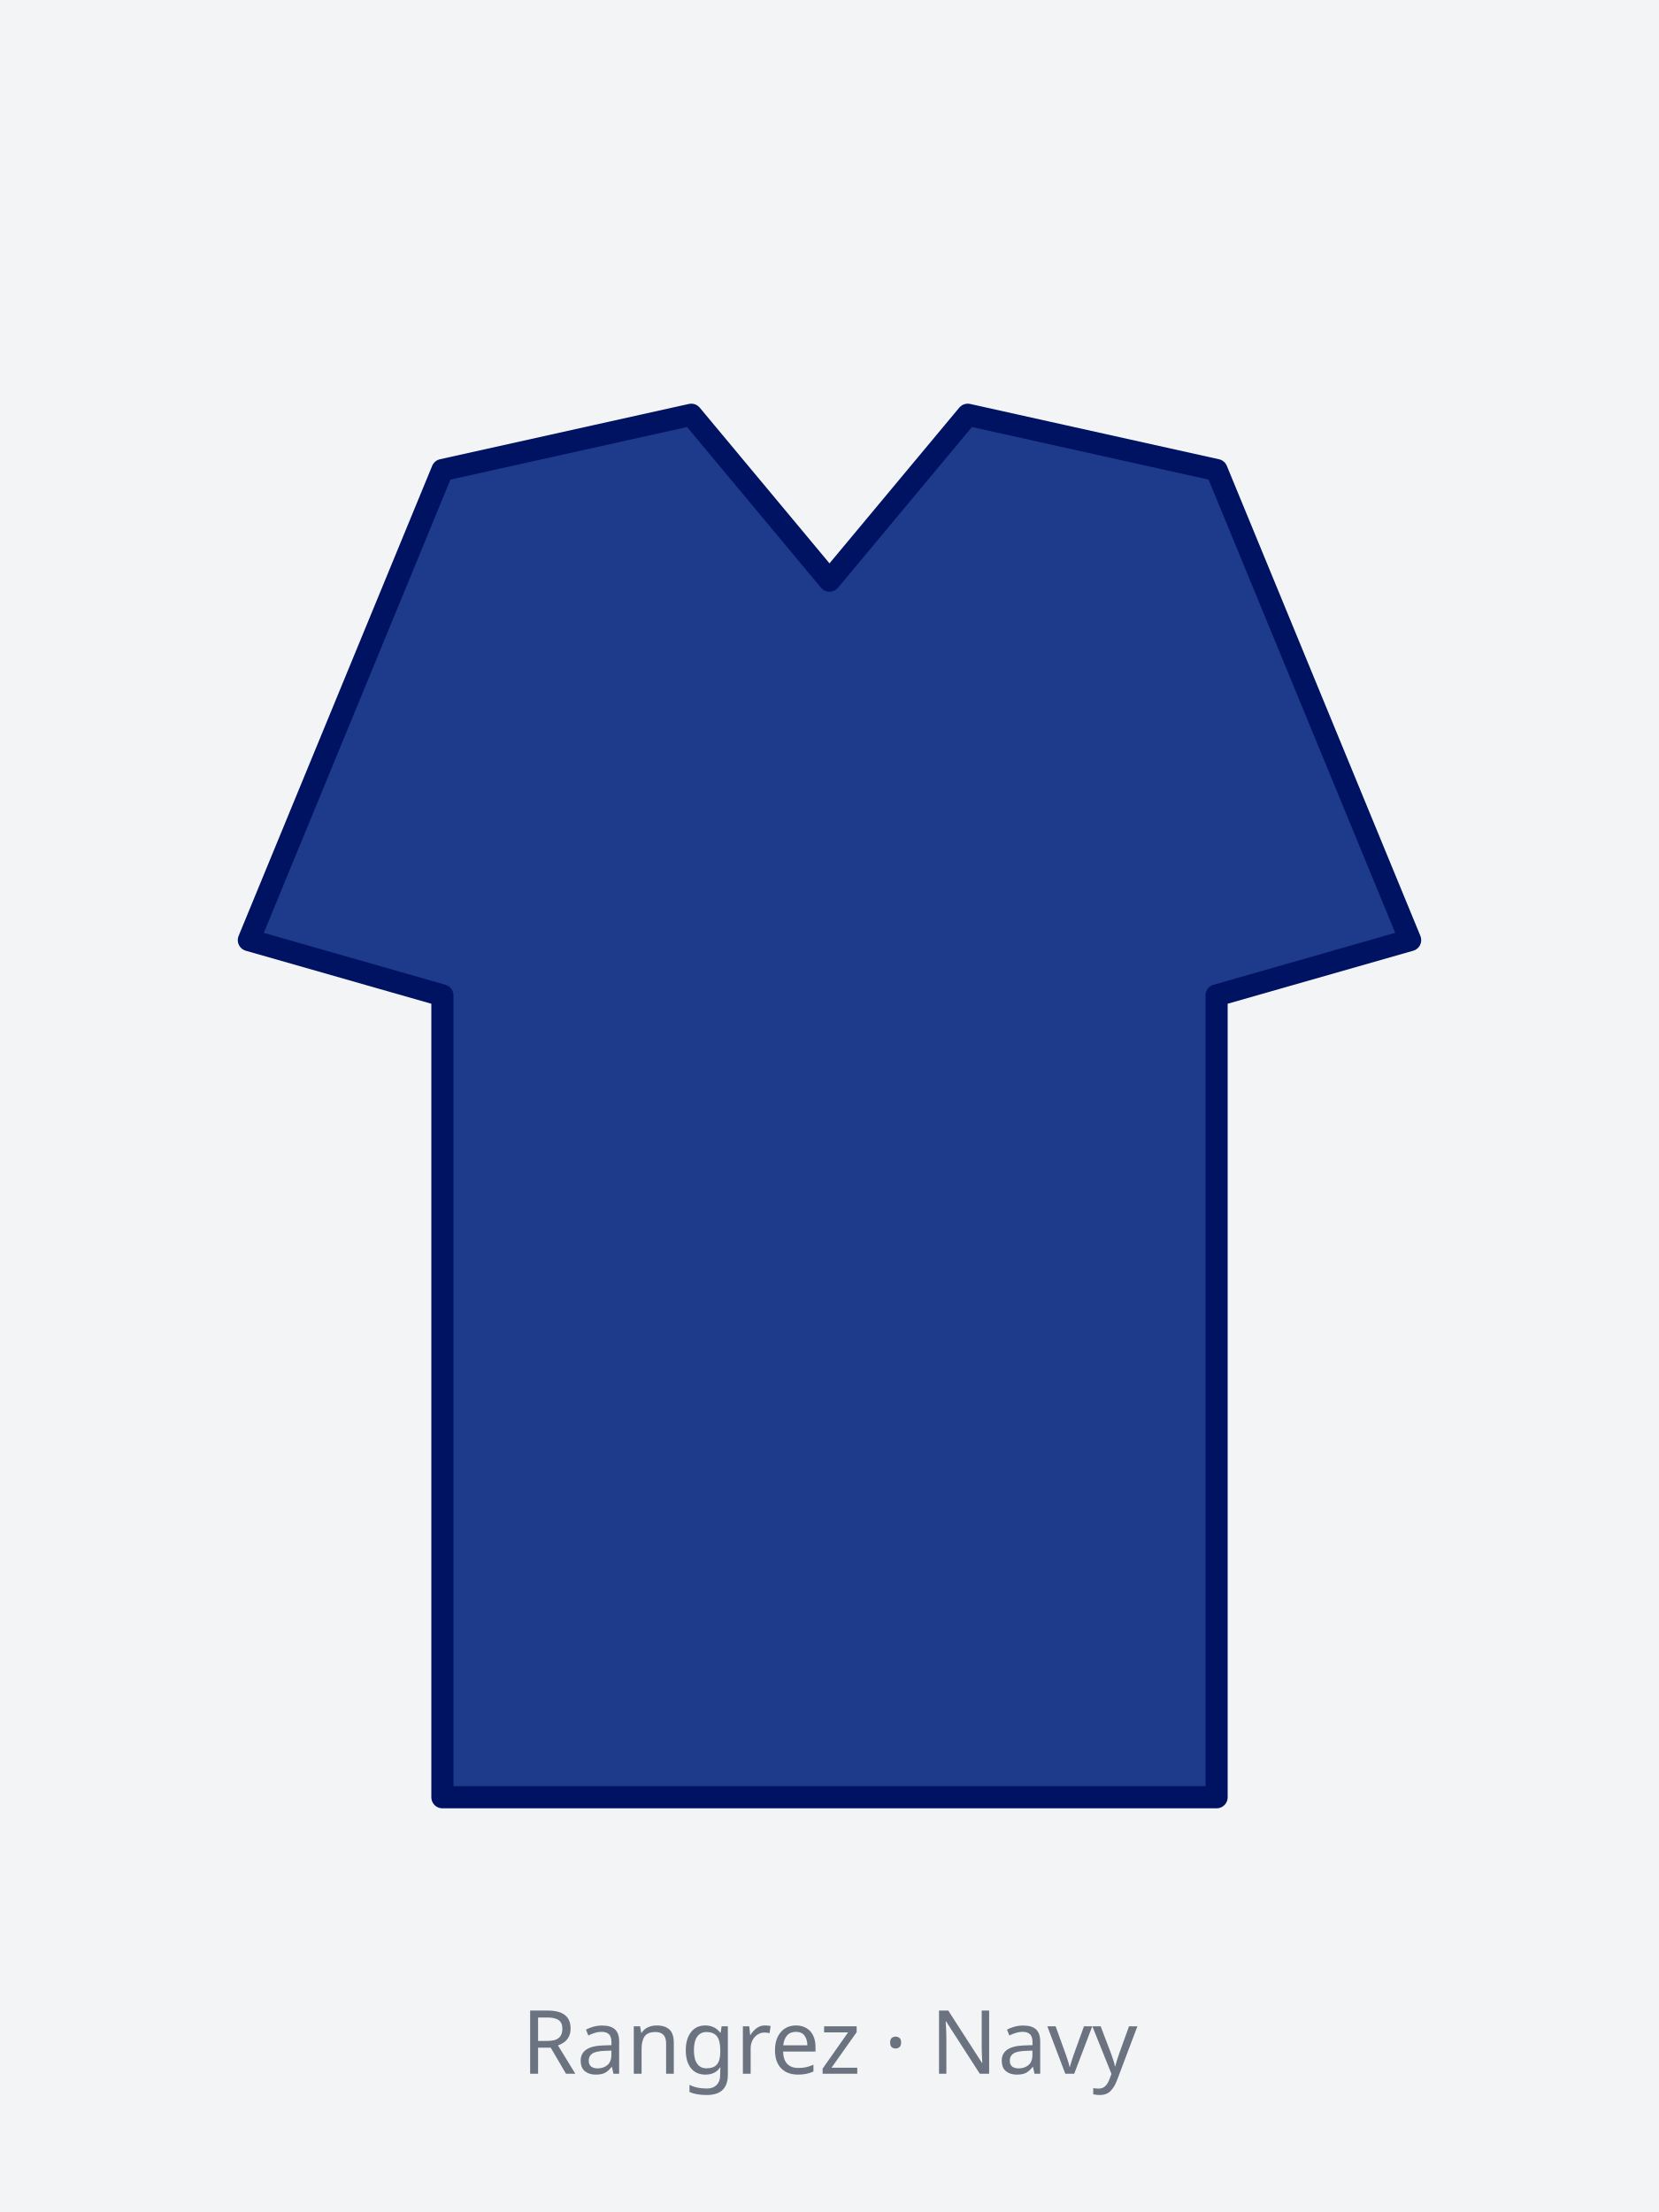
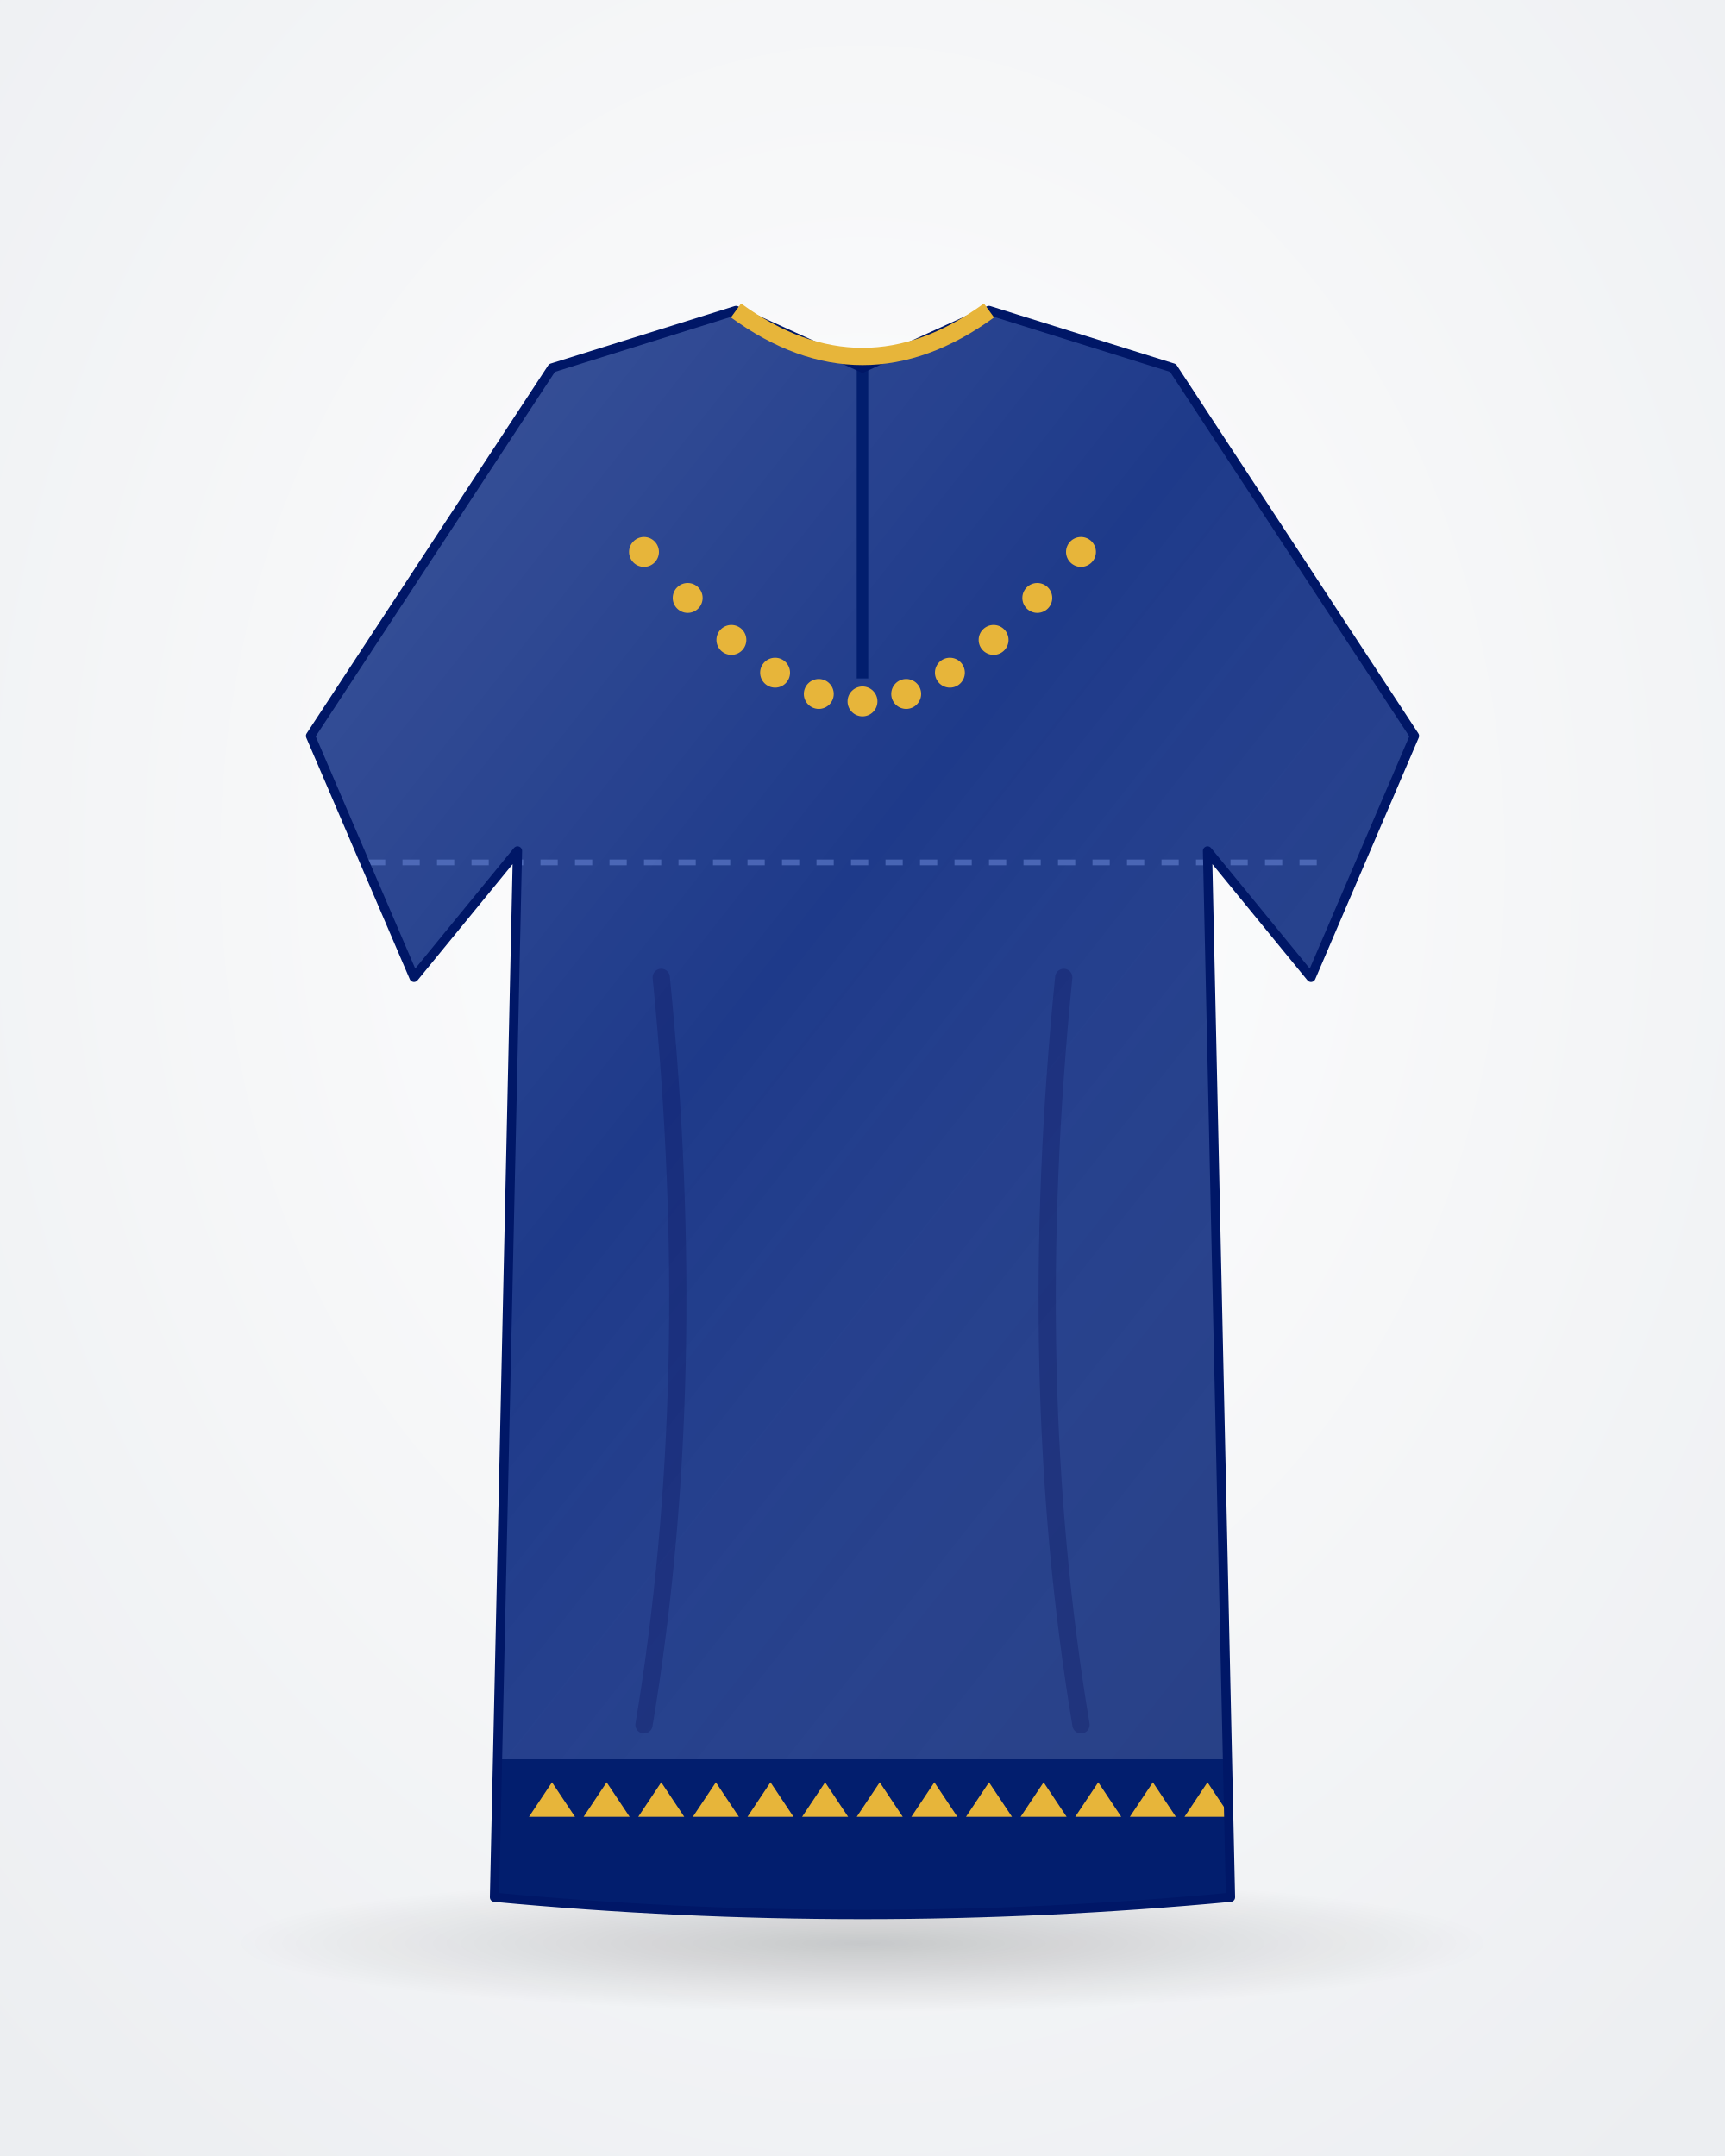
- <svg xmlns="http://www.w3.org/2000/svg" viewBox="0 0 300 400" width="600" height="800">
-   <rect width="300" height="400" fill="#f3f4f6" />
-   <g transform="translate(0,50) ">
-     <path d="M80 35 L125 25 L150 55 L175 25 L220 35 L255 120 L220 130 L220 275 L80 275 L80 130 L45 120 Z" fill="#1e3a8a" stroke="#001262" stroke-width="4" stroke-linejoin="round" fill-rule="evenodd" />
+ <svg xmlns="http://www.w3.org/2000/svg" viewBox="0 0 300 375" width="600" height="750">
+   <defs>
+     <radialGradient id="bg" cx="50%" cy="40%" r="75%">
+       <stop offset="0" stop-color="#ffffff" />
+       <stop offset="1" stop-color="#eceef1" />
+     </radialGradient>
+     <linearGradient id="light" x1="0" x2="1" y1="0" y2="1">
+       <stop offset="0" stop-color="#ffffff" stop-opacity="0.22" />
+       <stop offset="0.45" stop-color="#ffffff" stop-opacity="0" />
+       <stop offset="1" stop-color="#000000" stop-opacity="0.22" />
+     </linearGradient>
+     <linearGradient id="metal" x1="0" x2="1" y1="0" y2="1">
+       <stop offset="0" stop-color="#f4f4f5" />
+       <stop offset="0.5" stop-color="#a1a1aa" />
+       <stop offset="1" stop-color="#e4e4e7" />
+     </linearGradient>
+     <radialGradient id="floor" cx="50%" cy="50%" r="50%">
+       <stop offset="0" stop-color="#000" stop-opacity="0.18" />
+       <stop offset="1" stop-color="#000" stop-opacity="0" />
+     </radialGradient>
+   </defs>
+   <rect width="300" height="375" fill="url(#bg)" />
+   <ellipse cx="150" cy="338" rx="110" ry="12" fill="url(#floor)" />
+   <clipPath id="clip50">
+     <path d="M96 64 L128 54 L150 64 L172 54 L204 64 L246 128 L228 170 L210 148 L214 330 Q150 336 86 330 L90 148 L72 170 L54 128 Z" />
+   </clipPath>
+   <path d="M96 64 L128 54 L150 64 L172 54 L204 64 L246 128 L228 170 L210 148 L214 330 Q150 336 86 330 L90 148 L72 170 L54 128 Z" fill="#1e3a8a" />
+   <g clip-path="url(#clip50)">
+     <rect x="0" y="0" width="300" height="375" fill="url(#light)" />
+     <circle cx="112.0" cy="96.0" r="2.6" fill="#e7b53a" />
+     <circle cx="119.6" cy="104.0" r="2.6" fill="#e7b53a" />
+     <circle cx="127.2" cy="111.3" r="2.6" fill="#e7b53a" />
+     <circle cx="134.8" cy="117.0" r="2.6" fill="#e7b53a" />
+     <circle cx="142.4" cy="120.7" r="2.6" fill="#e7b53a" />
+     <circle cx="150.0" cy="122.0" r="2.6" fill="#e7b53a" />
+     <circle cx="157.6" cy="120.7" r="2.6" fill="#e7b53a" />
+     <circle cx="165.2" cy="117.0" r="2.6" fill="#e7b53a" />
+     <circle cx="172.8" cy="111.3" r="2.6" fill="#e7b53a" />
+     <circle cx="180.4" cy="104.0" r="2.6" fill="#e7b53a" />
+     <circle cx="188.0" cy="96.0" r="2.6" fill="#e7b53a" />
+     <rect x="80" y="306" width="140" height="28" fill="#021e6e" />
+     <path d="M92 316 l4 -6 l4 6 z" fill="#e7b53a" />
+     <path d="M101.5 316 l4 -6 l4 6 z" fill="#e7b53a" />
+     <path d="M111 316 l4 -6 l4 6 z" fill="#e7b53a" />
+     <path d="M120.5 316 l4 -6 l4 6 z" fill="#e7b53a" />
+     <path d="M130 316 l4 -6 l4 6 z" fill="#e7b53a" />
+     <path d="M139.5 316 l4 -6 l4 6 z" fill="#e7b53a" />
+     <path d="M149 316 l4 -6 l4 6 z" fill="#e7b53a" />
+     <path d="M158.5 316 l4 -6 l4 6 z" fill="#e7b53a" />
+     <path d="M168 316 l4 -6 l4 6 z" fill="#e7b53a" />
+     <path d="M177.5 316 l4 -6 l4 6 z" fill="#e7b53a" />
+     <path d="M187 316 l4 -6 l4 6 z" fill="#e7b53a" />
+     <path d="M196.5 316 l4 -6 l4 6 z" fill="#e7b53a" />
+     <path d="M206 316 l4 -6 l4 6 z" fill="#e7b53a" />
+     <path d="M115 170 Q122 240 112 300" fill="none" stroke="#00004e" stroke-width="3" stroke-linecap="round" opacity="0.22" />
+     <path d="M185 170 Q178 240 188 300" fill="none" stroke="#00004e" stroke-width="3" stroke-linecap="round" opacity="0.22" />
+     <path d="M150 64 L150 118" stroke="#021e6e" stroke-width="2" />
+     <path d="M64 150 L232 150" fill="none" stroke="#6480d0" stroke-width="1" stroke-dasharray="3 3" opacity="0.6" />
  </g>
-   <text x="150" y="375" text-anchor="middle" font-family="sans-serif" font-size="16" fill="#6b7280">Rangrez · Navy</text>
+   <path d="M96 64 L128 54 L150 64 L172 54 L204 64 L246 128 L228 170 L210 148 L214 330 Q150 336 86 330 L90 148 L72 170 L54 128 Z" fill="none" stroke="#001767" stroke-width="1.6" stroke-linejoin="round" />
+   <path d="M128 54 Q150 70 172 54" fill="none" stroke="#e7b53a" stroke-width="3" />
</svg>
